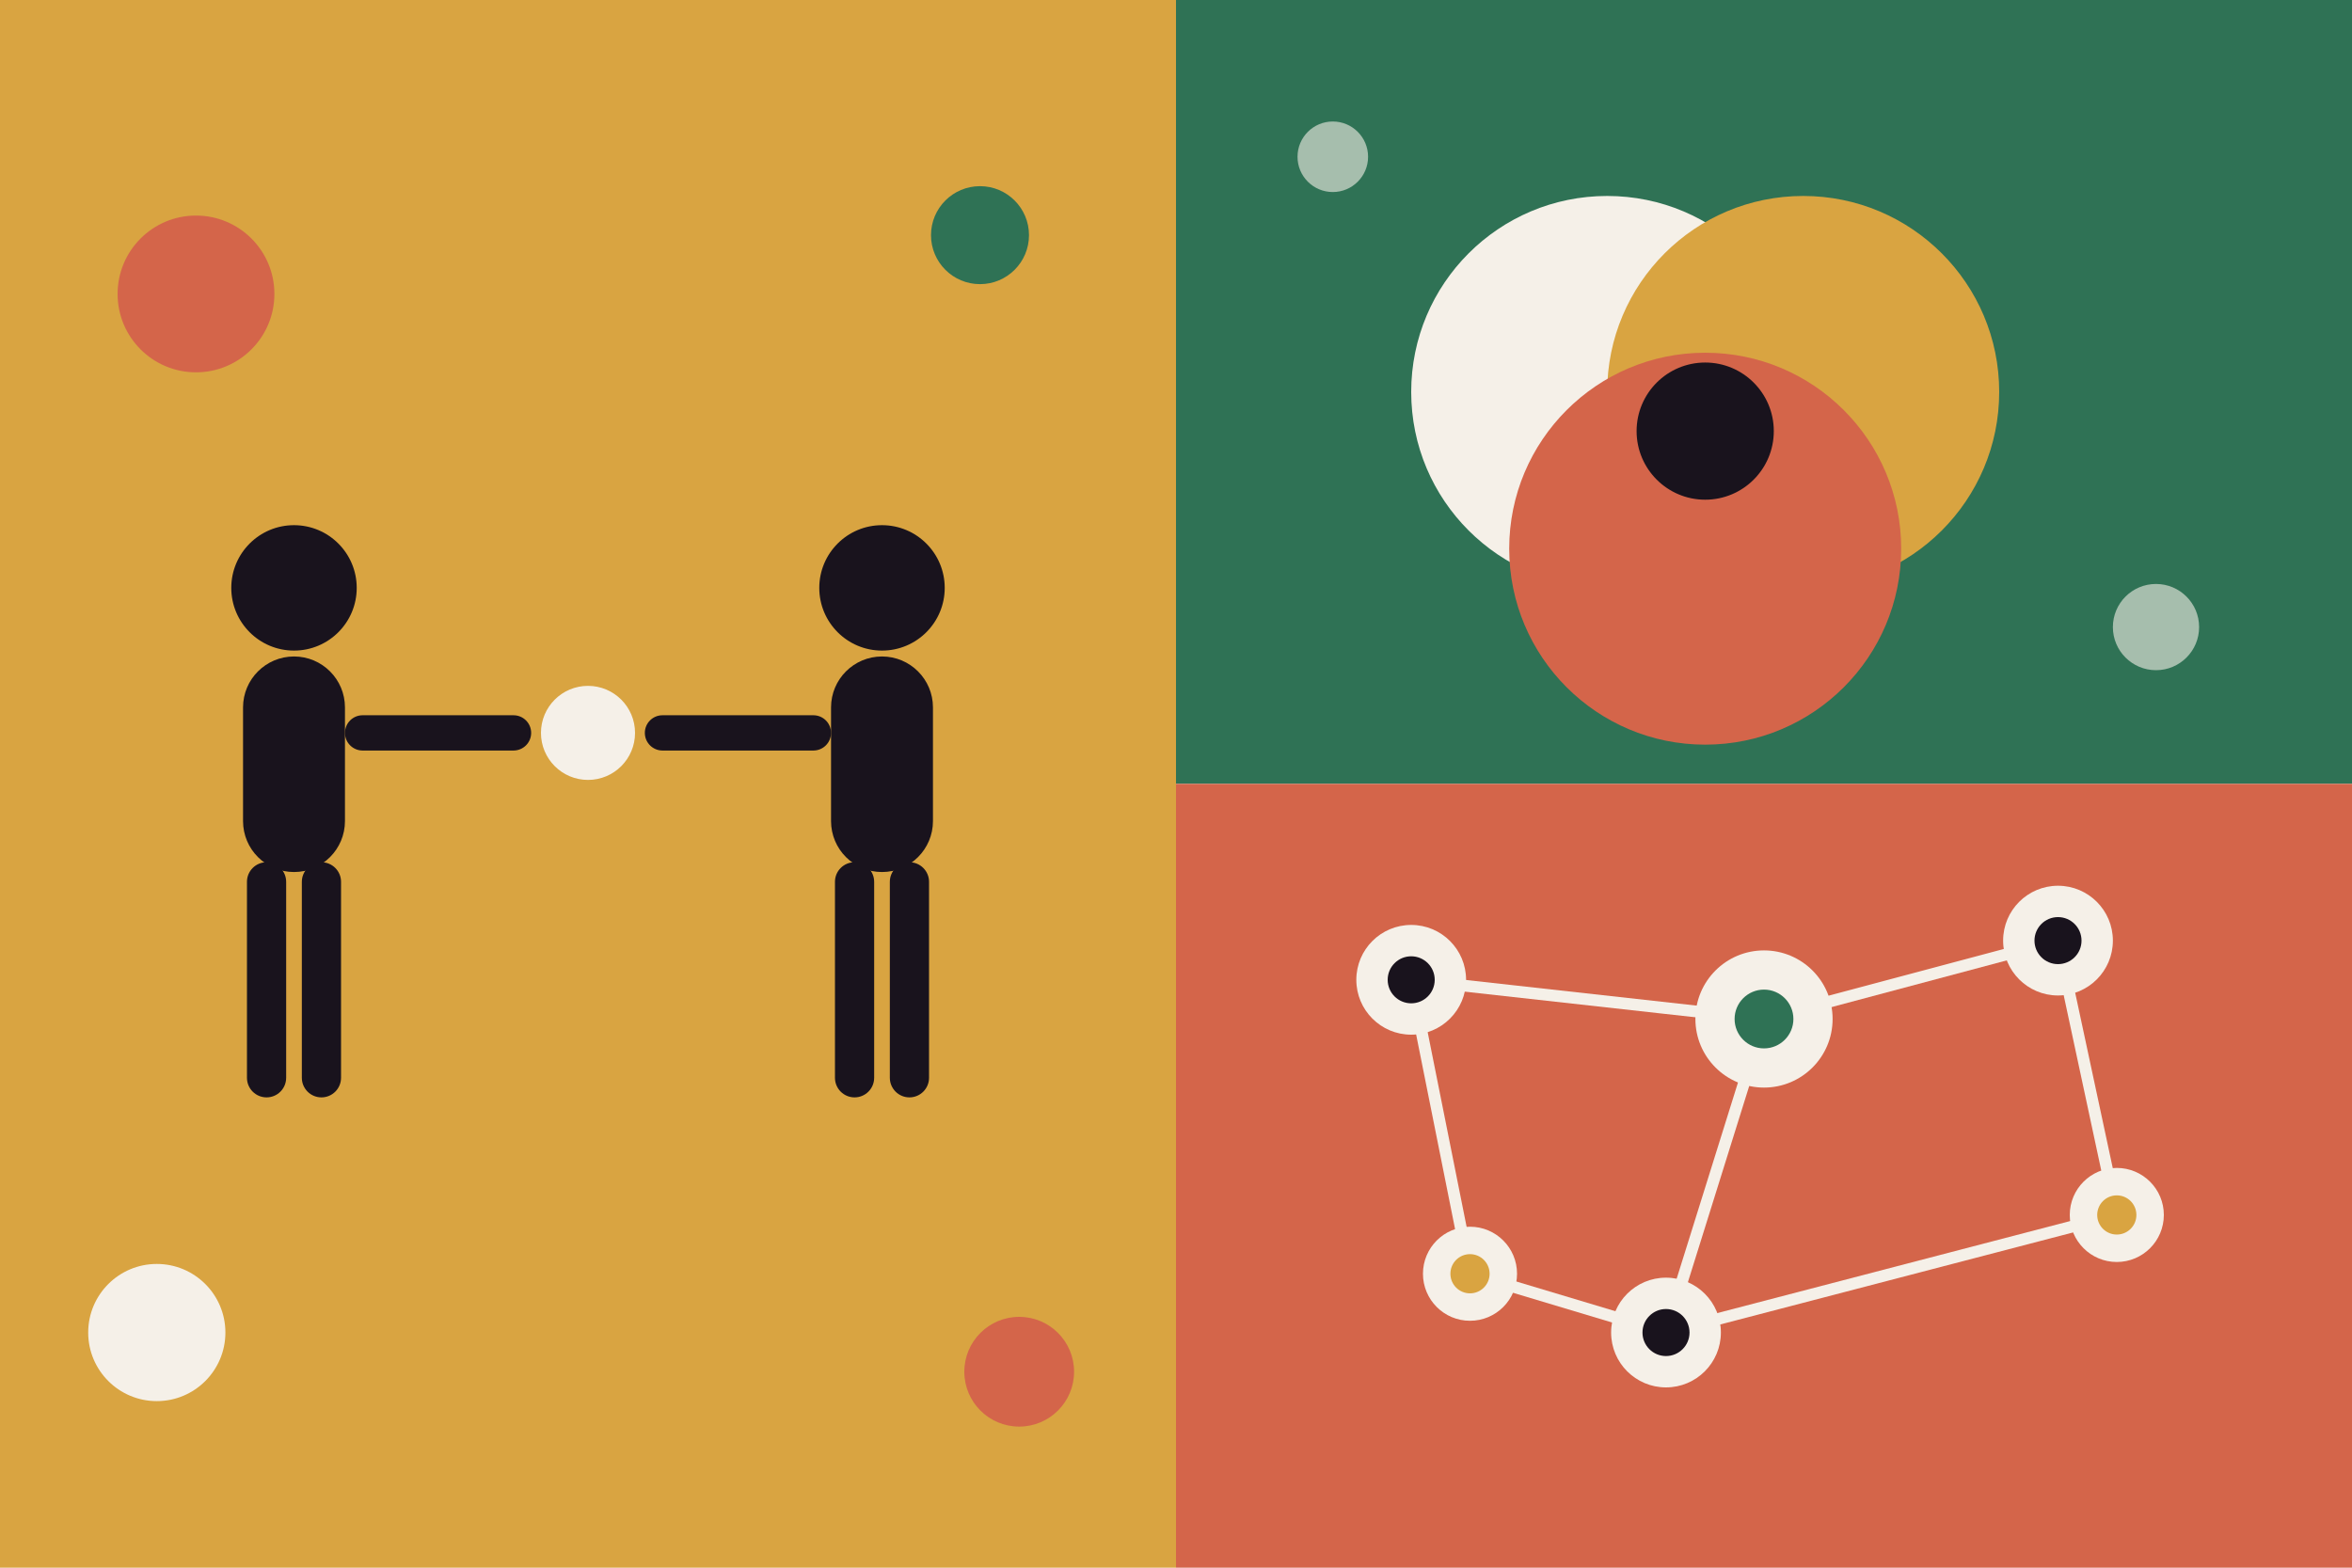
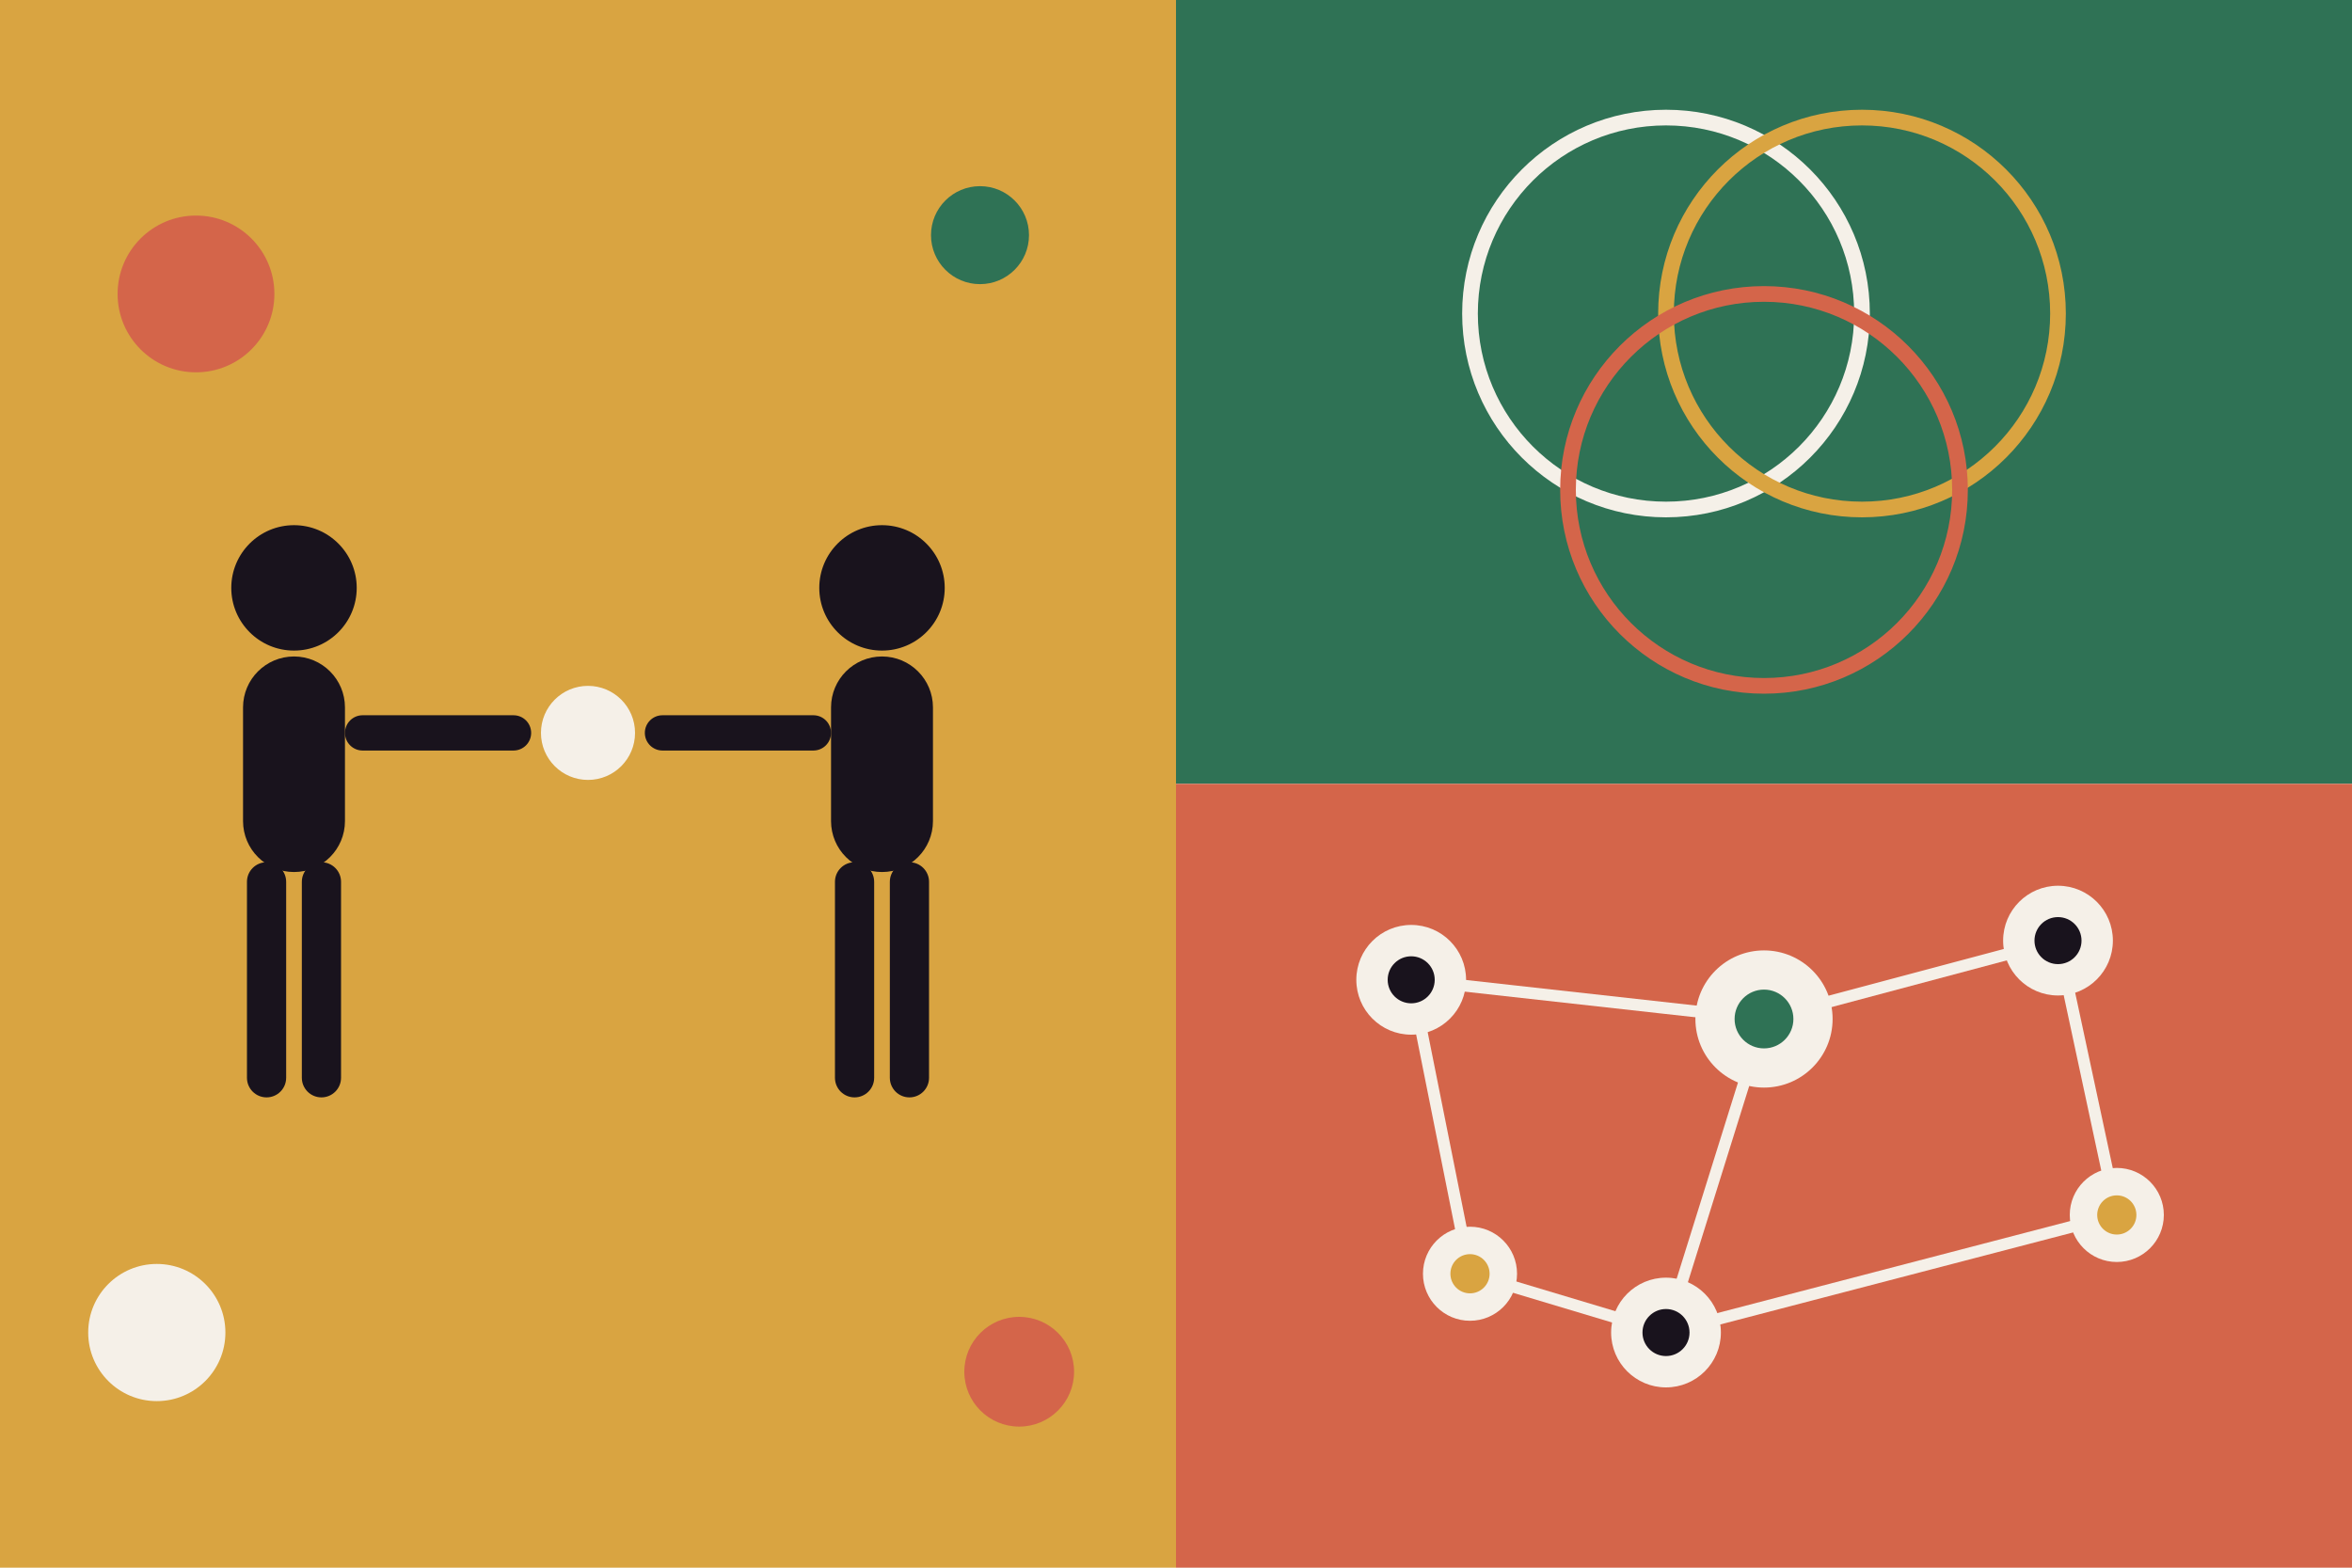
<svg xmlns="http://www.w3.org/2000/svg" width="1200" height="800" viewBox="0 0 1200 800" fill="none">
  <rect x="0" y="0" width="600" height="800" fill="#D9A441" />
  <g transform="translate(150, 340)">
    <circle cx="0" cy="-40" r="32" fill="#19131D" />
    <rect x="-26" y="-5" width="52" height="110" rx="26" fill="#19131D" />
    <rect x="26" y="25" width="95" height="18" rx="9" fill="#19131D" />
    <rect x="-24" y="100" width="20" height="120" rx="10" fill="#19131D" />
    <rect x="4" y="100" width="20" height="120" rx="10" fill="#19131D" />
  </g>
  <g transform="translate(450, 340)">
    <circle cx="0" cy="-40" r="32" fill="#19131D" />
    <rect x="-26" y="-5" width="52" height="110" rx="26" fill="#19131D" />
    <rect x="-121" y="25" width="95" height="18" rx="9" fill="#19131D" />
    <rect x="-24" y="100" width="20" height="120" rx="10" fill="#19131D" />
    <rect x="4" y="100" width="20" height="120" rx="10" fill="#19131D" />
  </g>
  <circle cx="300" cy="374" r="24" fill="#F5F0E8">
    <animate attributeName="r" values="24;32;24" dur="2s" repeatCount="indefinite" />
    <animate attributeName="opacity" values="1;0.7;1" dur="2s" repeatCount="indefinite" />
  </circle>
  <circle cx="100" cy="150" r="40" fill="#D4654A" />
  <circle cx="500" cy="120" r="25" fill="#2F7255" />
  <circle cx="80" cy="680" r="35" fill="#F5F0E8" />
  <circle cx="520" cy="700" r="28" fill="#D4654A" />
  <rect x="600" y="0" width="600" height="400" fill="#2F7255" />
-   <circle cx="820" cy="200" r="100" fill="#F5F0E8" />
-   <circle cx="920" cy="200" r="100" fill="#D9A441" />
-   <circle cx="870" cy="280" r="100" fill="#D4654A" />
-   <circle cx="870" cy="220" r="35" fill="#19131D">
-     <animate attributeName="r" values="35;42;35" dur="3s" repeatCount="indefinite" />
-   </circle>
-   <circle cx="680" cy="80" r="18" fill="#F5F0E8" opacity="0.6" />
-   <circle cx="1100" cy="320" r="22" fill="#F5F0E8" opacity="0.6" />
+   <circle cx="850" cy="160" r="100" fill="none" stroke="#F5F0E8" stroke-width="8" />
+   <circle cx="950" cy="160" r="100" fill="none" stroke="#D9A441" stroke-width="8" />
+   <circle cx="900" cy="250" r="100" fill="none" stroke="#D4654A" stroke-width="8" />
  <rect x="600" y="400" width="600" height="400" fill="#D4654A" />
  <g stroke="#F5F0E8" stroke-width="6">
    <line x1="720" y1="500" x2="900" y2="520" />
    <line x1="900" y1="520" x2="1050" y2="480" />
    <line x1="900" y1="520" x2="850" y2="680" />
    <line x1="720" y1="500" x2="750" y2="650" />
    <line x1="750" y1="650" x2="850" y2="680" />
    <line x1="1050" y1="480" x2="1080" y2="620" />
    <line x1="850" y1="680" x2="1080" y2="620" />
  </g>
  <circle cx="720" cy="500" r="28" fill="#F5F0E8" />
  <circle cx="900" cy="520" r="35" fill="#F5F0E8">
    <animate attributeName="r" values="35;42;35" dur="3s" repeatCount="indefinite" />
  </circle>
  <circle cx="1050" cy="480" r="28" fill="#F5F0E8" />
  <circle cx="750" cy="650" r="24" fill="#F5F0E8" />
  <circle cx="850" cy="680" r="28" fill="#F5F0E8" />
  <circle cx="1080" cy="620" r="24" fill="#F5F0E8" />
  <circle cx="720" cy="500" r="12" fill="#19131D" />
  <circle cx="900" cy="520" r="15" fill="#2F7255" />
  <circle cx="1050" cy="480" r="12" fill="#19131D" />
  <circle cx="750" cy="650" r="10" fill="#D9A441" />
  <circle cx="850" cy="680" r="12" fill="#19131D" />
  <circle cx="1080" cy="620" r="10" fill="#D9A441" />
</svg>
